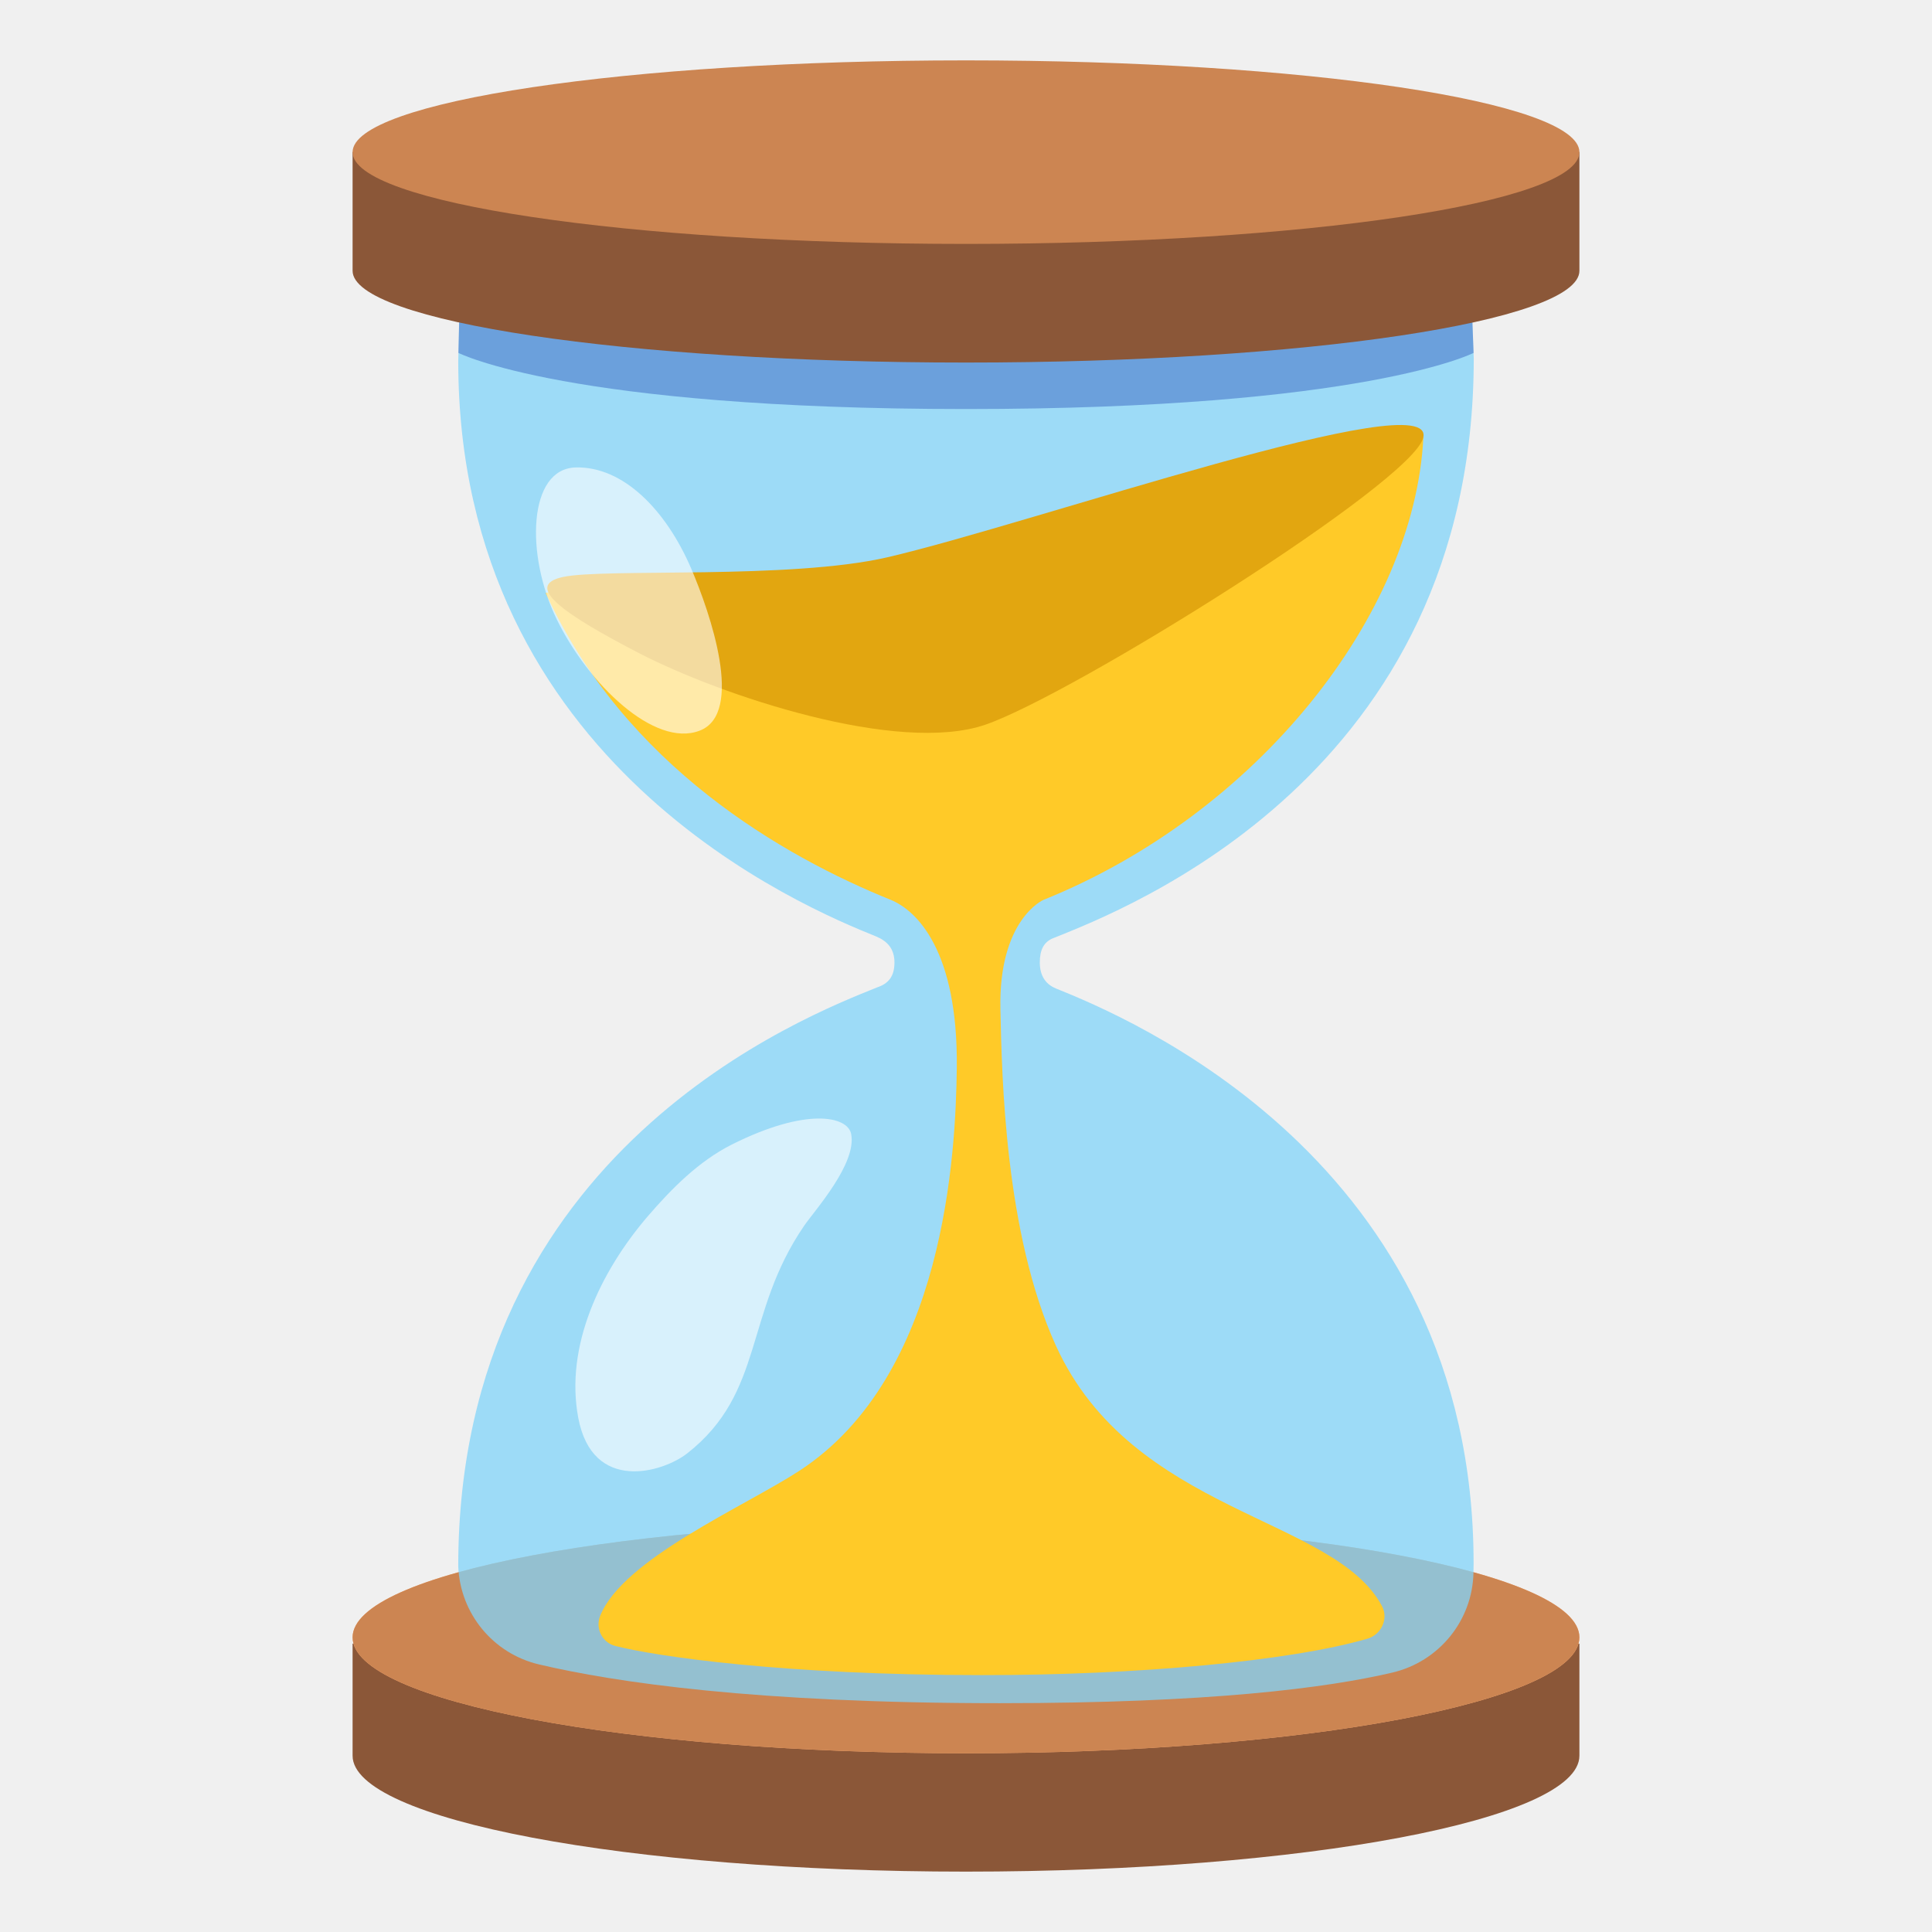
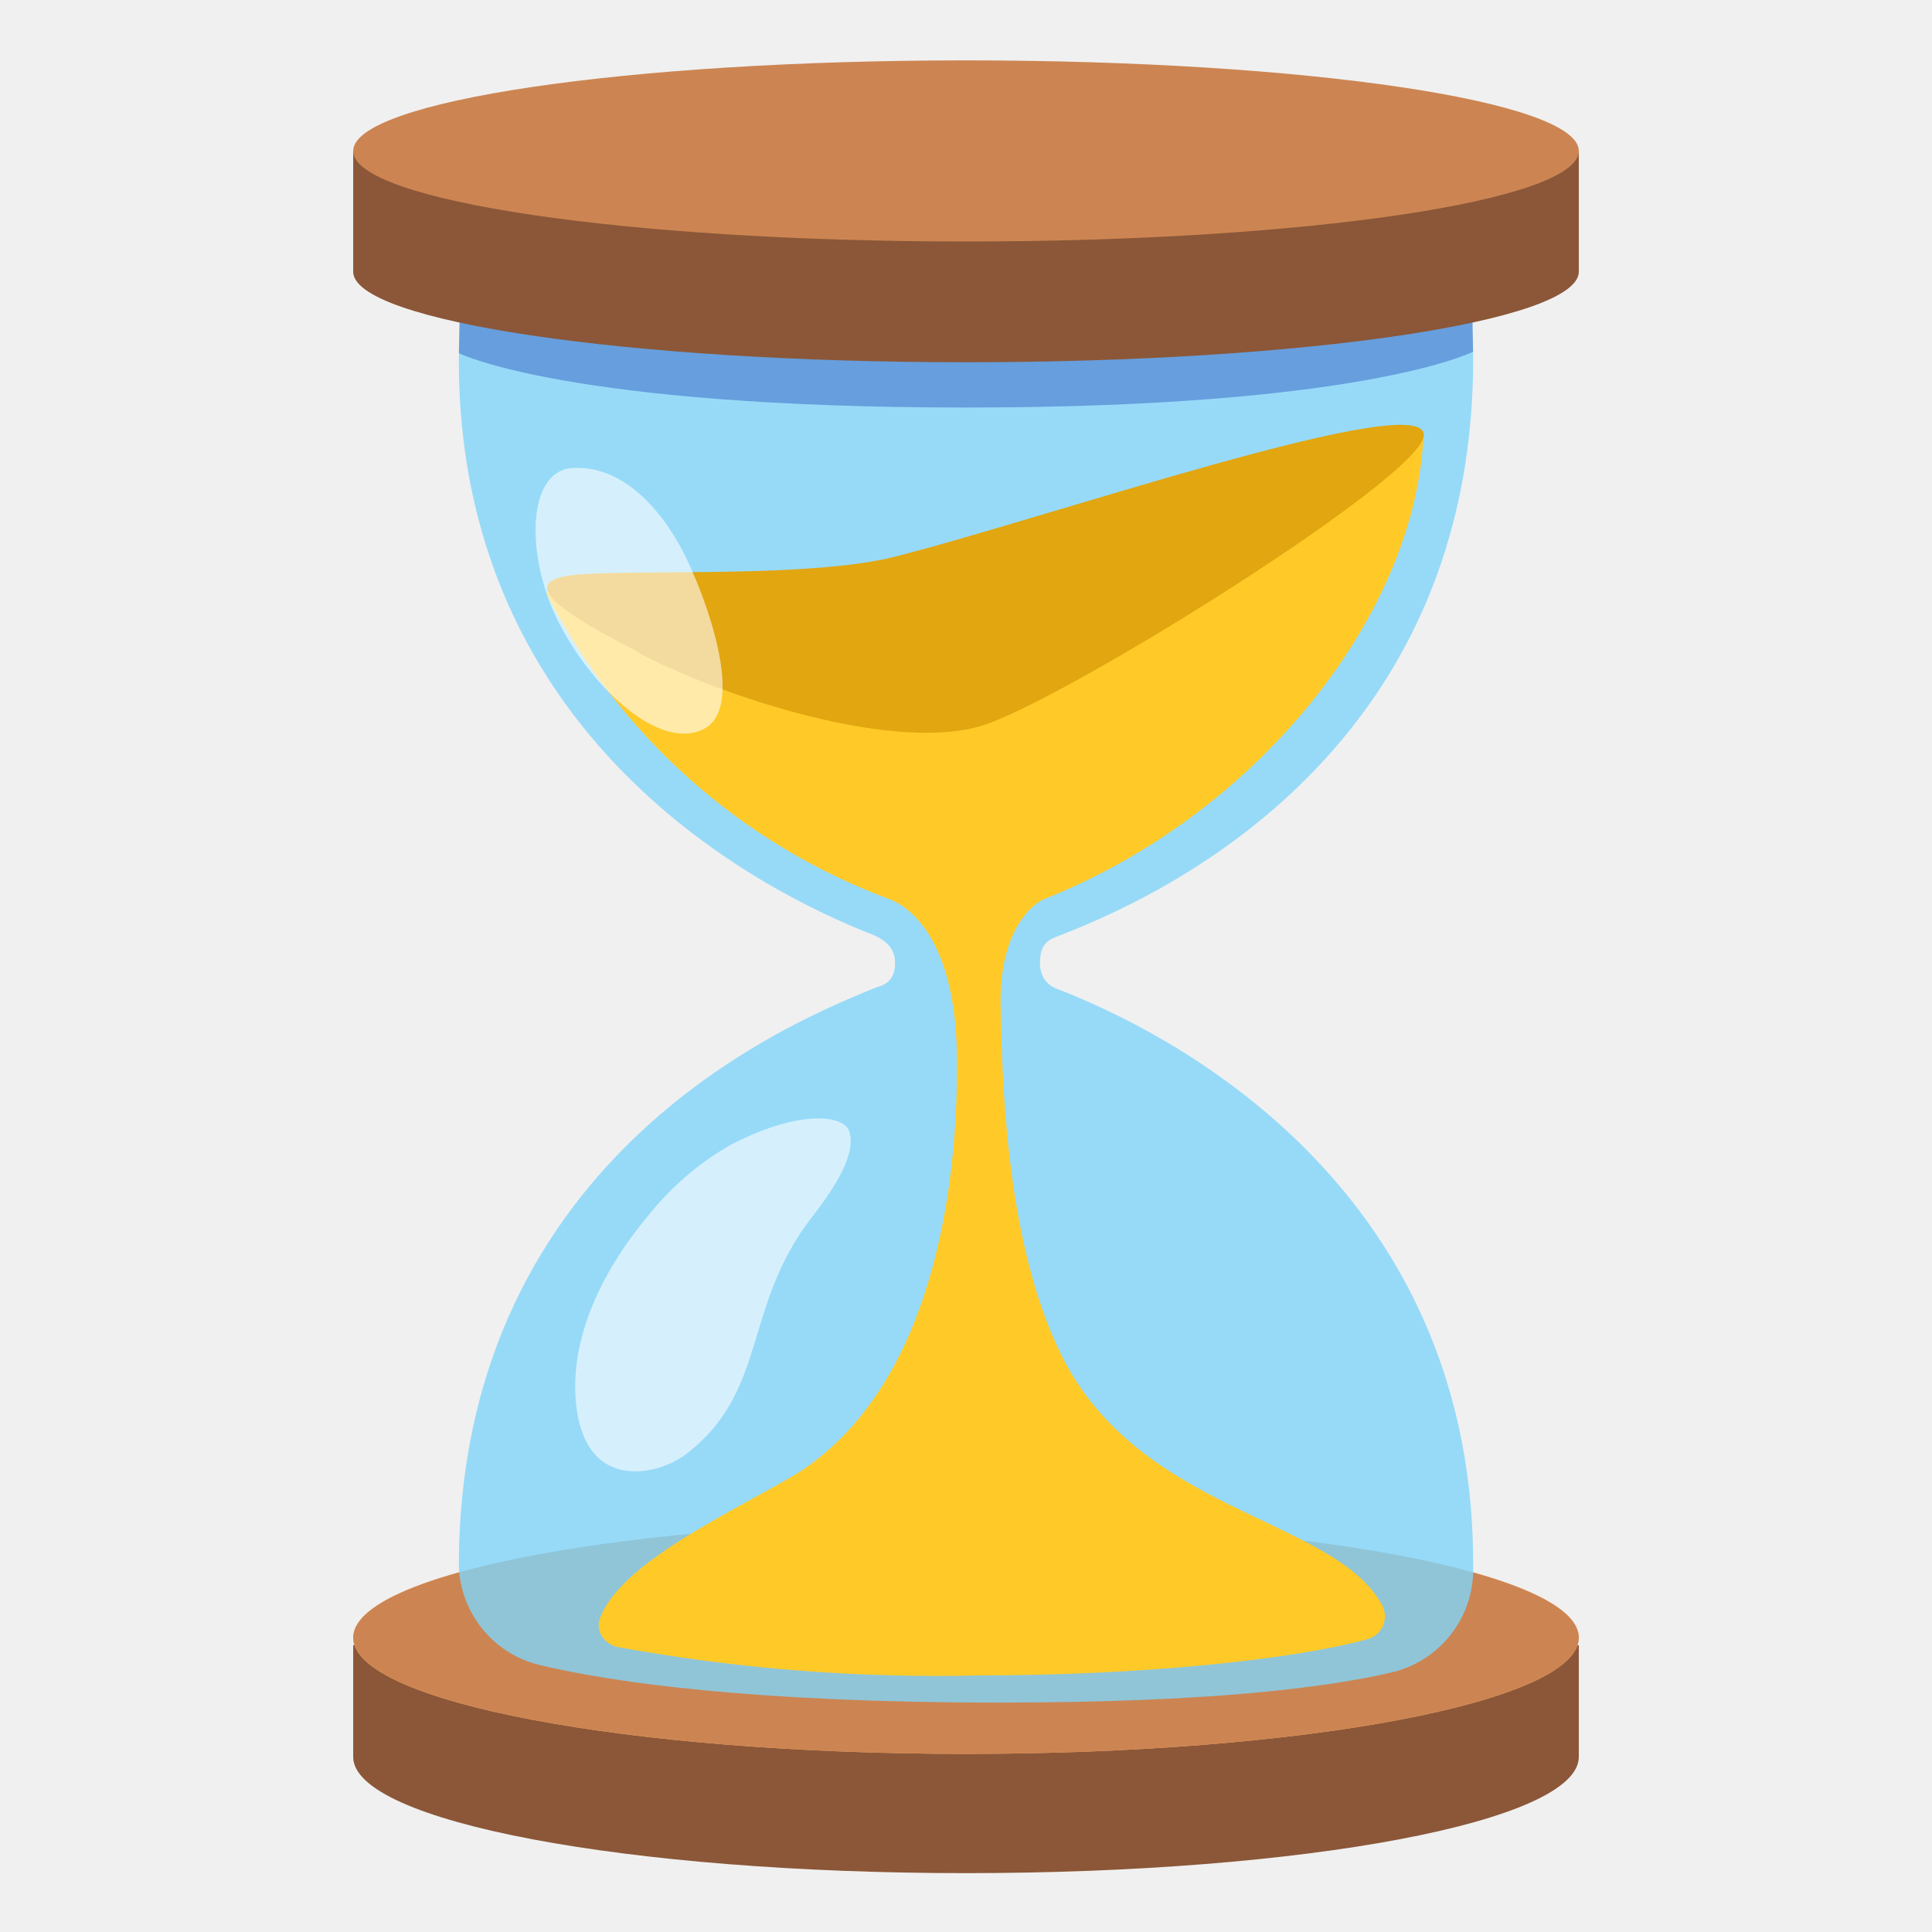
<svg xmlns="http://www.w3.org/2000/svg" viewBox="0 0 128 128">
-   <defs />
-   <path d="M23.36,116.32 L23.36,108.9 C30.76,107 91.22,108.9 104.64,108.9 L104.64,116.32 C104.64,120.56 86.44,124 64,124 C41.56,124 23.36,120.56 23.36,116.32 Z" fill="#8B5738" />
-   <path d="M104.64,108.48 A40.64 7.68 0 1 1 23.36,108.48 A40.64 7.68 0 1 1 104.64,108.48 Z" fill="#FFB17A" />
-   <path d="M104.64,108.48 A40.64 7.68 0 1 1 23.36,108.48 A40.64 7.68 0 1 1 104.64,108.48 Z" fill="#CC8552" />
-   <path d="M69.96,65.49 C69.21,65.18 68.89,64.57 68.89,63.76 C68.89,62.95 69.14,62.37 69.87,62.12 C74.48,60.26 97.64,51.39 97.64,23.76 L97.46,18.94 L30.48,18.86 L30.36,23.93 C30.36,50.72 53.44,60.18 58.04,62.04 C58.79,62.35 59.26,62.86 59.26,63.77 C59.26,64.68 58.87,65.16 58.13,65.41 C53.52,67.27 30.36,76.14 30.36,103.77 L30.36,103.77 C30.48,106.89 32.66,109.55 35.7,110.27 C40.74,111.46 50.08,112.84 66.23,112.84 C80.14,112.84 87.93,111.83 92.26,110.81 C95.34,110.08 97.55,107.37 97.62,104.21 L97.63,103.6 C97.64,76.81 74.57,67.35 69.96,65.49 Z" fill="#81D4FA" opacity="0.75" />
-   <path d="M97.46,18.94 L30.48,18.86 L30.37,23.38 C30.37,23.38 37.62,27.1 64,27.1 C90.38,27.1 97.63,23.38 97.63,23.38 L97.46,18.94 Z" fill="#1D44B3" opacity="0.39" />
-   <path d="M23.36,17.94 L23.36,10.07 C30.54,9.11 94.27,10.07 104.64,10.07 L104.64,17.94 C104.64,21.3 86.44,24.02 64,24.02 C41.56,24.02 23.36,21.3 23.36,17.94 Z" fill="#8B5738" />
-   <path d="M104.64,10.08 A40.64 6.08 0 1 1 23.36,10.08 A40.64 6.08 0 1 1 104.64,10.08 Z" fill="#CC8552" />
-   <path d="M90.59,108.57 C91.51,108.3 92.01,107.26 91.56,106.41 C88.42,100.47 75.02,100.3 69.95,89.14 C66.57,81.69 66.38,71.33 66.28,66.9 C66.14,60.91 69.13,59.62 69.13,59.62 C83.29,53.92 93.7,40.76 94.3,29.01 C94.36,27.84 72.12,38.18 64.47,39.67 C50.33,42.43 36.24,38.8 36.16,39.3 C41.4,50.77 51.95,56.76 59.02,59.62 C60.7,60.31 63.48,62.92 63.39,70.76 C63.32,76.37 62.62,91.16 52.95,97.45 C49.31,99.82 41.26,103.29 39.76,107.06 C39.43,107.89 39.9,108.83 40.77,109.05 C43.53,109.75 51.95,110.98 65.04,110.98 C75.33,110.99 85.49,110.05 90.59,108.57 Z" fill="#FFCA28" />
-   <path d="M42.37,43.29 C47.73,46.06 59.49,50.01 65.29,48.01 C71.09,46.01 93.52,32 94.29,29.01 C95.25,25.31 68.29,34.72 58.8,36.92 C52.37,38.41 40.09,37.64 37.33,38.22 C34.58,38.79 37.44,40.74 42.37,43.29 Z" fill="#E2A610" />
-   <path d="M45.79,37.66 C47.05,40.6 49.35,47.27 46.35,48.41 C43.35,49.56 38.96,45.3 36.88,41.02 C34.8,36.74 34.99,31.06 38.13,30.97 C41.27,30.88 44.12,33.77 45.79,37.66 Z" fill="#FFFFFF" opacity="0.6" />
-   <path d="M42.9,80.6 C39.77,84.26 37.42,89.18 38.31,93.93 C39.25,98.94 43.91,97.56 45.53,96.29 C50.69,92.24 49.28,87.05 53.27,81.22 C53.95,80.22 56.79,77.09 56.39,75.12 C56.15,73.95 53.43,73.35 48.48,75.83 C46.3,76.93 44.51,78.73 42.9,80.6 Z" fill="#FFFFFF" opacity="0.6" />
+   <path fill="#8B5738" d="M23.4 116.3V109c7.4-1.9 67.8 0 81.2 0v7.4c0 4.3-18.2 7.7-40.6 7.7-22.4 0-40.6-3.4-40.6-7.7Z" />
+   <path fill="#FFB17A" d="M104.6 108.5a40.6 7.7 0 1 1-81.2 0 40.6 7.7 0 1 1 81.2 0Z" />
+   <path fill="#CC8552" d="M104.6 108.5a40.6 7.7 0 1 1-81.2 0 40.6 7.7 0 1 1 81.2 0Z" />
+   <path fill="#81D4FA" d="M70 65.5c-.8-.3-1.1-1-1.1-1.7 0-.8.2-1.4 1-1.7 4.6-1.8 27.7-10.7 27.7-38.3l-.1-4.9h-67l-.1 5c0 26.8 23 36.3 27.6 38.1.8.4 1.3.9 1.3 1.8s-.4 1.4-1.2 1.6c-4.6 1.9-27.7 10.7-27.7 38.4a7 7 0 0 0 5.3 6.5c5 1.2 14.4 2.5 30.5 2.5 14 0 21.7-1 26-2a7 7 0 0 0 5.4-6.6v-.6c0-26.8-23-36.3-27.6-38.1Z" opacity=".8" />
+   <path fill="#1D44B3" d="m97.5 19-67-.1-.1 4.5S37.6 27 64 27c26.4 0 33.6-3.7 33.6-3.7l-.1-4.5Z" opacity=".4" />
+   <path fill="#8B5738" d="M23.4 18v-8c7.1-.9 70.9 0 81.2 0v8c0 3.3-18.2 6-40.6 6-22.4 0-40.6-2.7-40.6-6Z" />
+   <path fill="#CC8552" d="M104.6 10a40.6 6 0 1 1-81.2 0 40.6 6 0 1 1 81.2 0Z" />
+   <path fill="#FFCA28" d="M90.6 108.6c1-.3 1.4-1.3 1-2.2-3.2-6-16.6-6.1-21.6-17.3-3.4-7.4-3.6-17.8-3.7-22.2-.2-6 2.8-7.3 2.8-7.3C83.3 54 93.7 40.8 94.3 29c0-1.2-22.2 9.2-29.8 10.7-14.2 2.7-28.3-.9-28.3-.4A41.8 41.8 0 0 0 59 59.6c1.7.7 4.5 3.3 4.4 11.2 0 5.6-.8 20.4-10.4 26.7-3.7 2.3-11.7 5.8-13.2 9.6-.4.8.1 1.7 1 2A118 118 0 0 0 65 111c10.3 0 20.5-1 25.6-2.4Z" />
+   <path fill="#E2A610" d="M42.4 43.3c5.3 2.8 17 6.7 22.9 4.7 5.8-2 28.2-16 29-19 1-3.7-26 5.7-35.5 8-6.4 1.4-18.7.6-21.5 1.2-2.7.6.1 2.5 5 5Z" />
+   <path fill="#FFF" d="M45.8 37.7c1.3 2.9 3.6 9.6.6 10.7-3 1.2-7.4-3.1-9.5-7.4-2.1-4.3-2-10 1.2-10 3.2-.1 6 2.8 7.7 6.7Zm-2.9 42.9c-3.1 3.7-5.5 8.6-4.6 13.3 1 5 5.6 3.7 7.2 2.4 5.2-4 3.8-9.3 7.8-15 .7-1 3.5-4.2 3-6.2-.1-1.1-2.9-1.8-7.8.7a19 19 0 0 0-5.6 4.8Z" opacity=".6" />
</svg>
